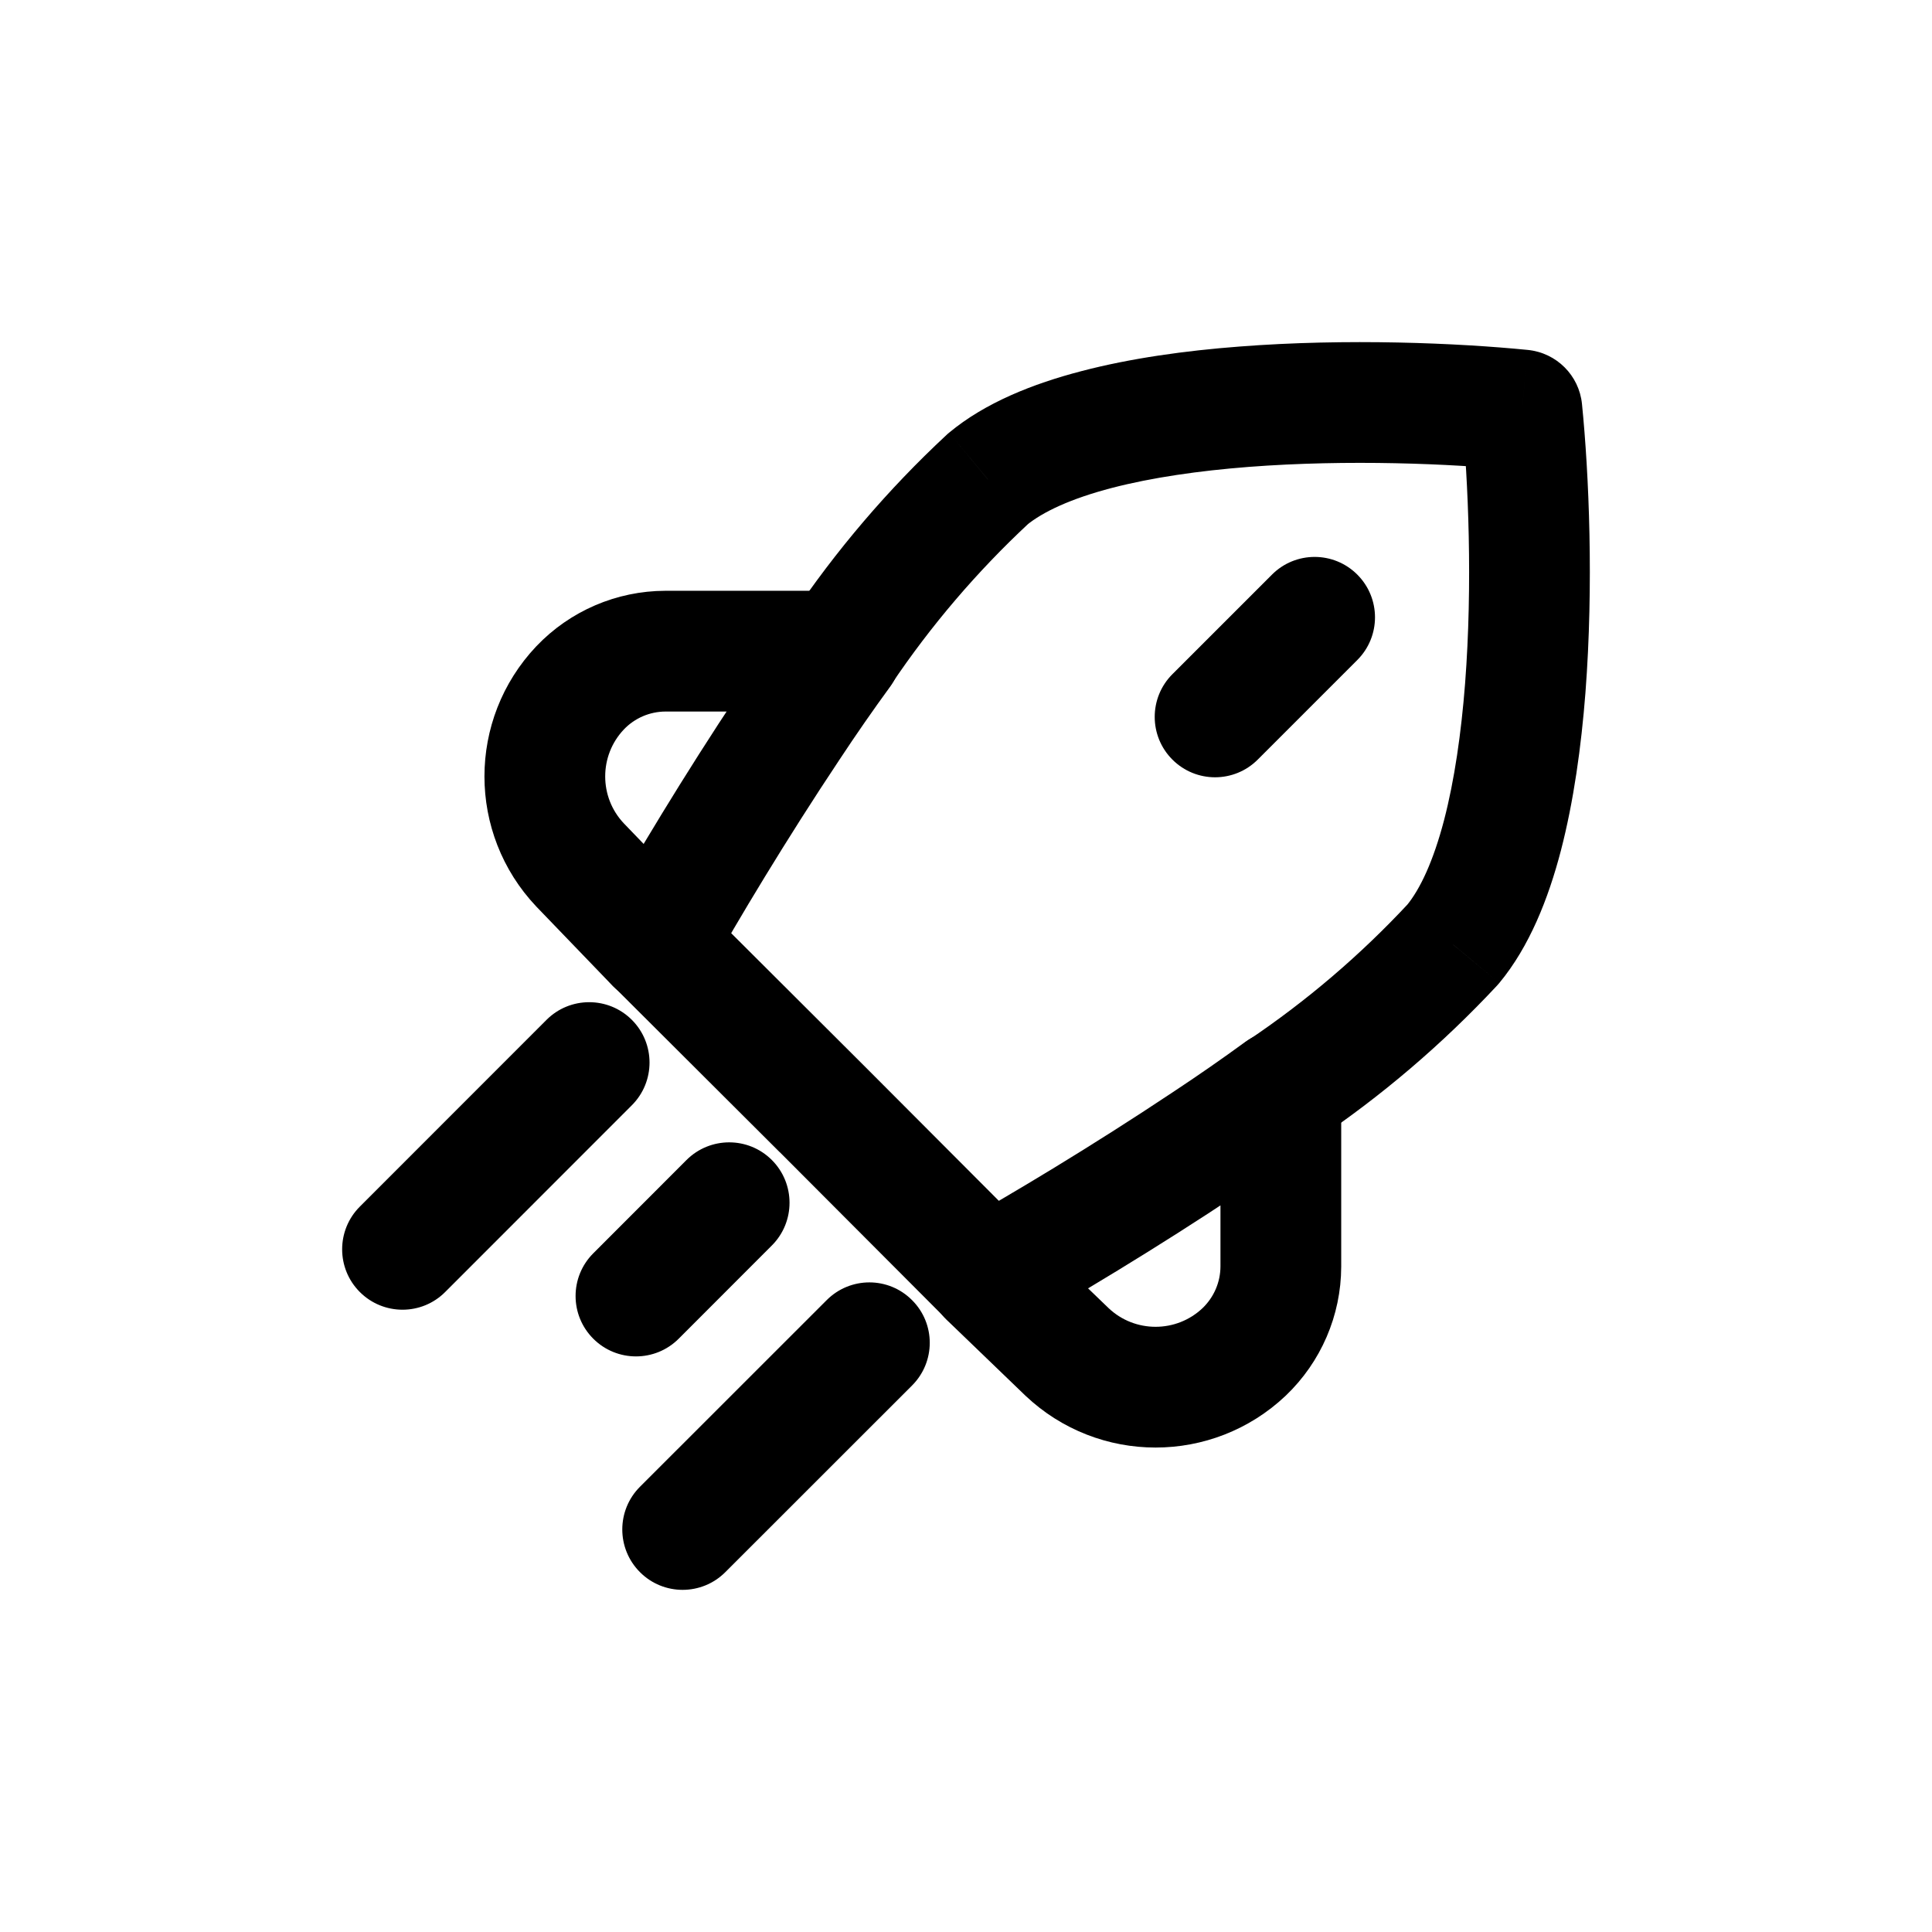
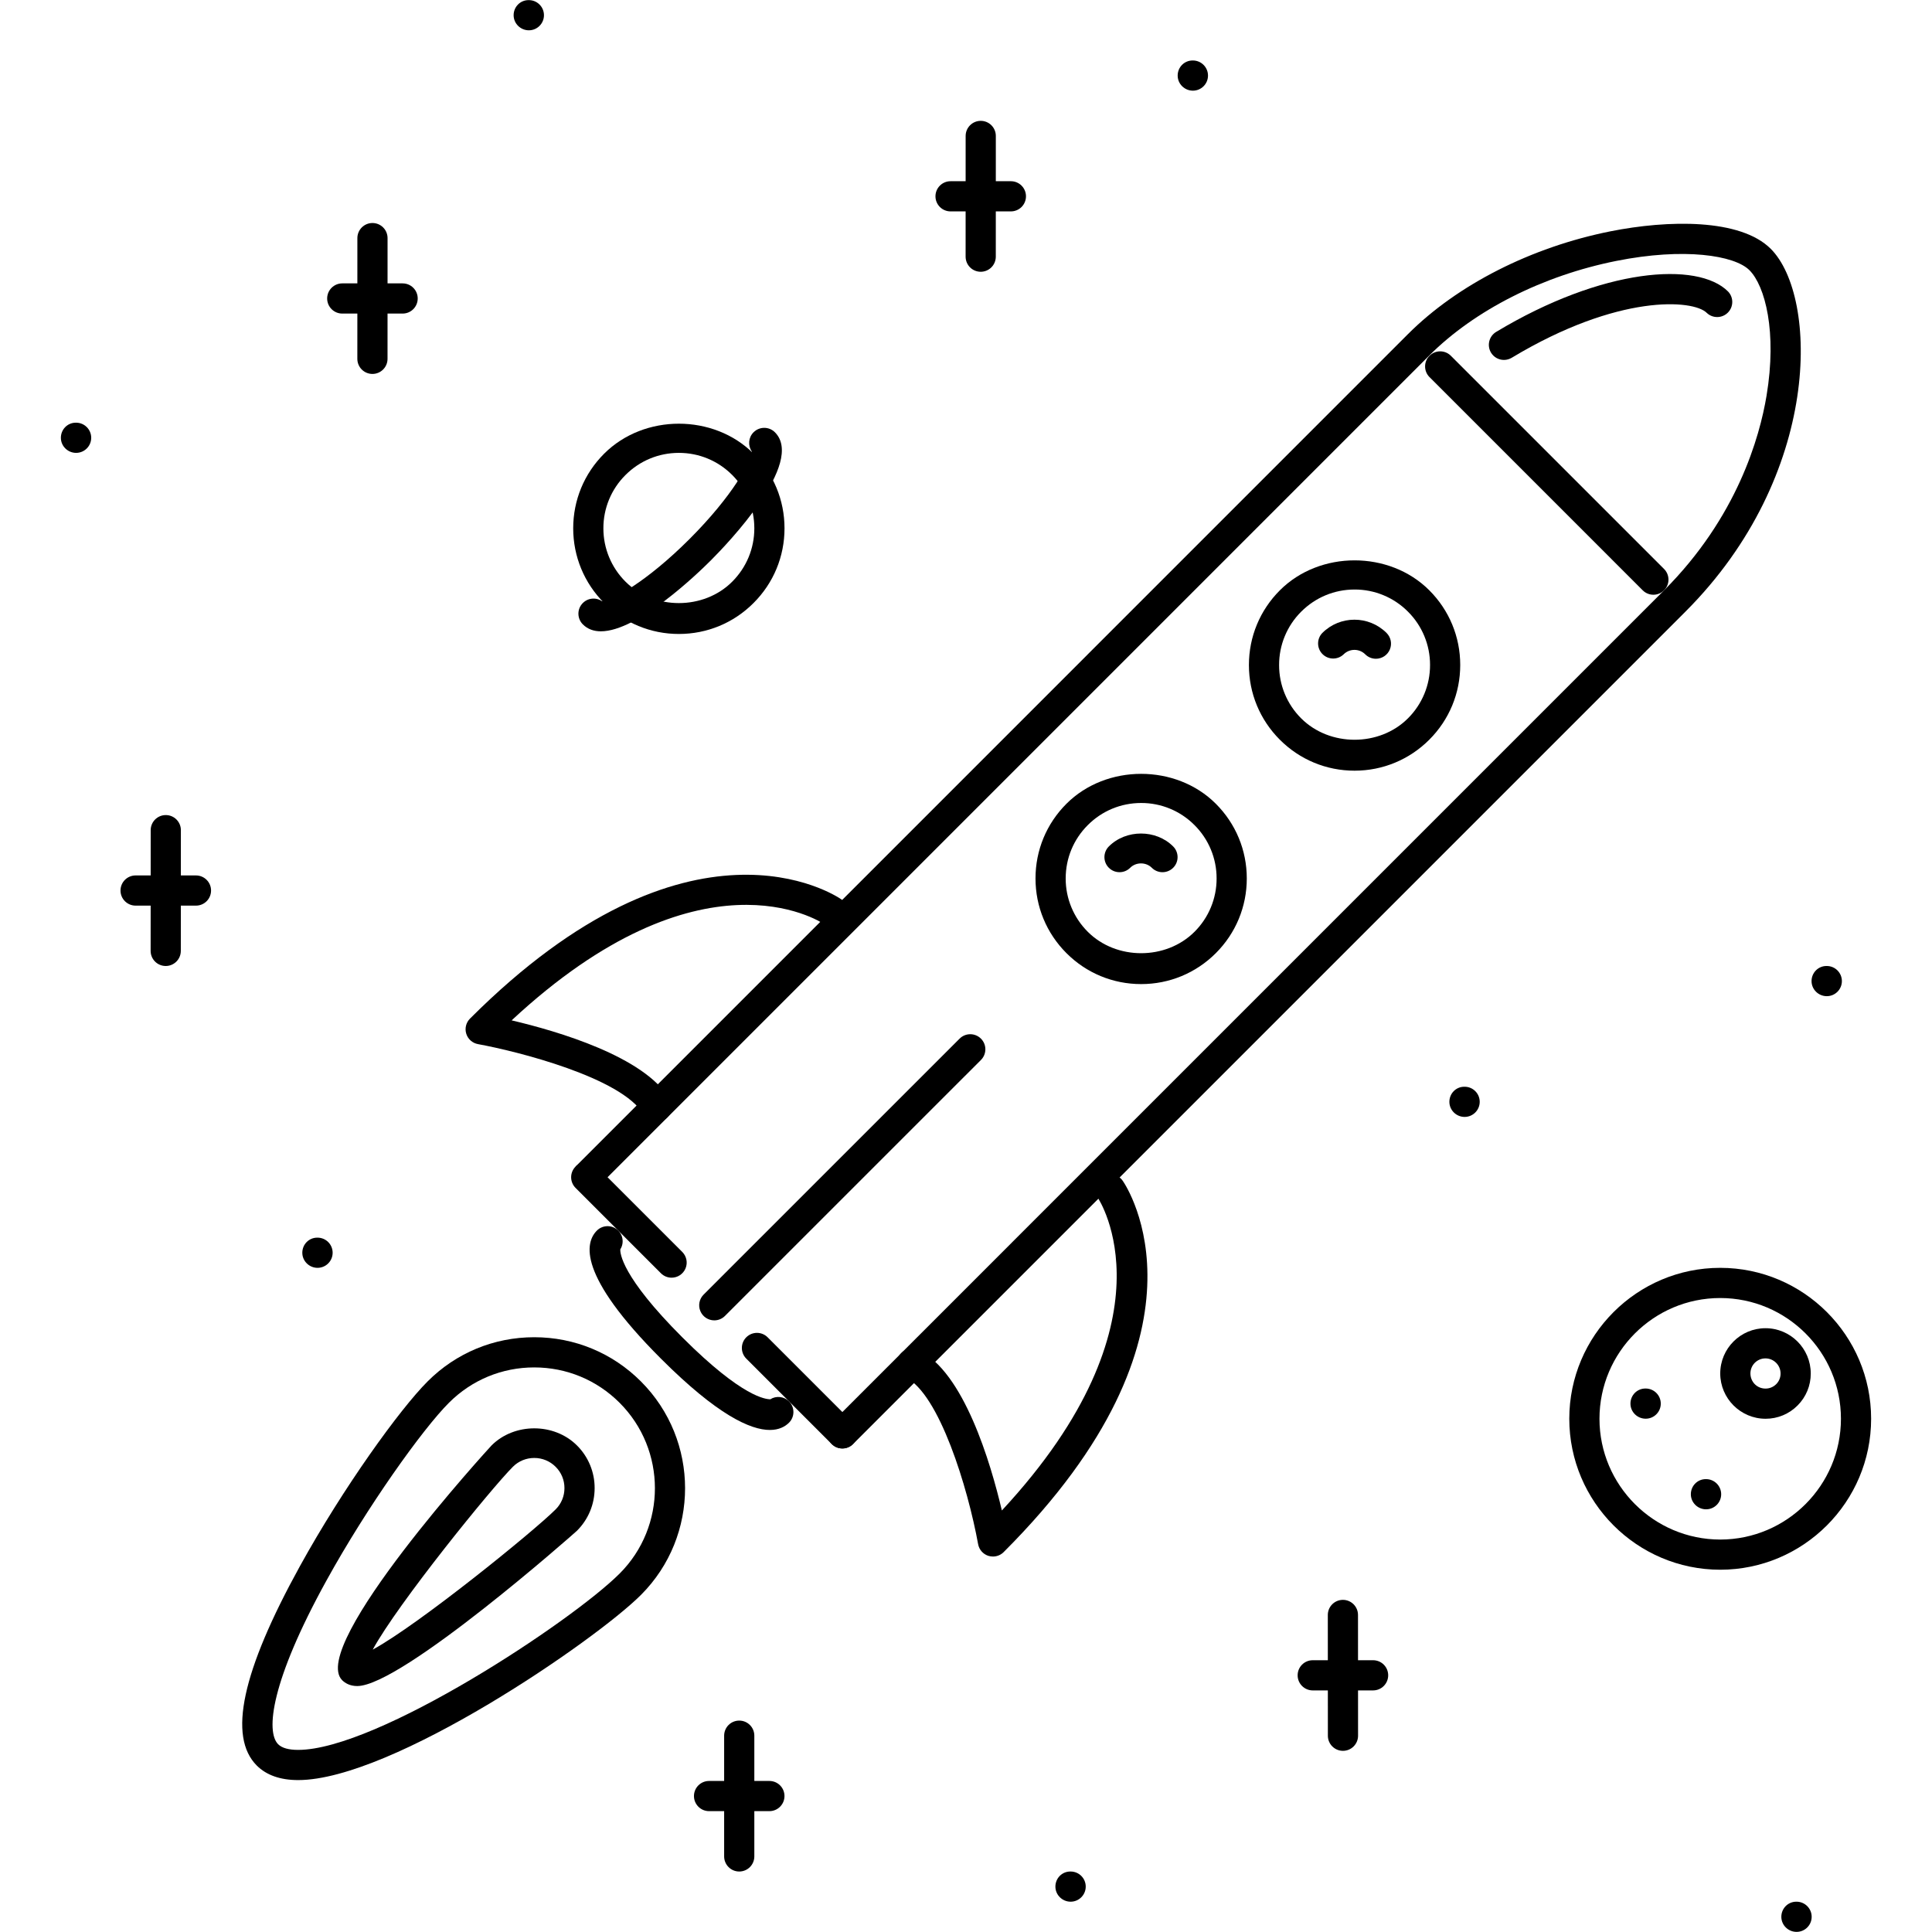
- <svg xmlns="http://www.w3.org/2000/svg" width="800px" height="800px" viewBox="0 0 24 24" fill="none">
-   <path fill-rule="evenodd" clip-rule="evenodd" d="M9.805 9.02C9.128 10.036 8.519 11.053 8.145 11.72L7.206 10.745C6.622 10.128 6.622 9.162 7.206 8.545C7.482 8.255 7.865 8.09 8.266 8.089H10.451C10.233 8.388 10.016 8.7 9.805 9.02Z" stroke="#000000" stroke-width="1.5" stroke-linecap="round" stroke-linejoin="round" />
-   <path fill-rule="evenodd" clip-rule="evenodd" d="M14.98 14.195C13.964 14.872 12.947 15.481 12.28 15.855L13.255 16.794C13.872 17.378 14.838 17.378 15.455 16.794C15.745 16.517 15.91 16.134 15.911 15.734V13.549C15.612 13.767 15.3 13.984 14.98 14.195Z" stroke="#000000" stroke-width="1.5" stroke-linecap="round" stroke-linejoin="round" />
-   <path d="M7.849 13.73C8.142 13.437 8.142 12.962 7.849 12.669C7.556 12.376 7.081 12.377 6.789 12.669L7.849 13.73ZM4.47 14.989C4.177 15.282 4.177 15.757 4.47 16.05C4.763 16.343 5.238 16.343 5.53 16.05L4.47 14.989ZM9.589 15.471C9.881 15.178 9.881 14.703 9.588 14.41C9.295 14.117 8.82 14.118 8.527 14.411L9.589 15.471ZM7.369 15.57C7.077 15.863 7.077 16.337 7.37 16.63C7.663 16.923 8.138 16.923 8.431 16.63L7.369 15.57ZM8.675 11.185C8.381 10.892 7.907 10.893 7.614 11.186C7.321 11.479 7.322 11.954 7.615 12.247L8.675 11.185ZM10.217 13.783L10.748 13.253L10.747 13.252L10.217 13.783ZM11.753 16.384C12.046 16.678 12.52 16.678 12.814 16.386C13.107 16.093 13.107 15.618 12.815 15.325L11.753 16.384ZM9.828 7.664C9.597 8.008 9.689 8.474 10.033 8.705C10.377 8.936 10.842 8.845 11.073 8.501L9.828 7.664ZM12.269 5.952L11.79 5.375C11.779 5.384 11.768 5.393 11.758 5.403L12.269 5.952ZM18.906 5.094L19.652 5.019C19.617 4.664 19.336 4.383 18.98 4.347L18.906 5.094ZM18.048 11.732L18.597 12.243C18.607 12.232 18.616 12.222 18.625 12.211L18.048 11.732ZM15.499 12.927C15.155 13.158 15.063 13.624 15.294 13.968C15.525 14.312 15.992 14.403 16.335 14.172L15.499 12.927ZM11.33 17.211C11.623 16.918 11.623 16.443 11.33 16.151C11.038 15.857 10.563 15.857 10.27 16.15L11.33 17.211ZM7.95 18.469C7.657 18.762 7.657 19.237 7.95 19.53C8.242 19.823 8.717 19.823 9.01 19.53L7.95 18.469ZM16.861 8.199C17.154 7.906 17.154 7.431 16.861 7.138C16.568 6.845 16.094 6.845 15.801 7.138L16.861 8.199ZM14.564 8.375C14.271 8.668 14.271 9.143 14.564 9.436C14.857 9.729 15.331 9.729 15.624 9.436L14.564 8.375ZM6.789 12.669L4.47 14.989L5.53 16.05L7.849 13.73L6.789 12.669ZM8.527 14.411L7.369 15.57L8.431 16.63L9.589 15.471L8.527 14.411ZM7.615 12.247L9.687 14.314L10.747 13.252L8.675 11.185L7.615 12.247ZM9.686 14.312L11.753 16.384L12.815 15.325L10.748 13.253L9.686 14.312ZM11.073 8.501C11.564 7.771 12.137 7.1 12.78 6.501L11.758 5.403C11.03 6.08 10.383 6.839 9.828 7.664L11.073 8.501ZM12.748 6.528C12.953 6.358 13.306 6.193 13.813 6.061C14.309 5.932 14.894 5.848 15.511 5.8C16.746 5.705 18.033 5.76 18.832 5.84L18.98 4.347C18.113 4.261 16.736 4.201 15.396 4.305C14.726 4.356 14.046 4.45 13.435 4.61C12.835 4.766 12.239 5.001 11.79 5.375L12.748 6.528ZM18.16 5.168C18.239 5.967 18.295 7.254 18.2 8.489C18.152 9.106 18.068 9.691 17.939 10.187C17.806 10.695 17.642 11.047 17.471 11.252L18.625 12.211C18.998 11.761 19.234 11.165 19.39 10.566C19.549 9.954 19.643 9.274 19.695 8.604C19.798 7.263 19.739 5.886 19.652 5.019L18.16 5.168ZM17.499 11.22C16.9 11.864 16.229 12.437 15.499 12.927L16.335 14.172C17.16 13.618 17.919 12.97 18.597 12.243L17.499 11.22ZM10.27 16.15L7.95 18.469L9.01 19.53L11.33 17.211L10.27 16.15ZM15.801 7.138L14.564 8.375L15.624 9.436L16.861 8.199L15.801 7.138Z" fill="#000000" />
+ <svg xmlns="http://www.w3.org/2000/svg" width="800px" height="800px" viewBox="0 0 1024 1024" fill="#000000" class="icon" version="1.1">
+   <path d="M526.294 824.994c-0.796 0-1.61-0.124-2.39-0.344a8.02 8.02 0 0 1-5.484-6.216c-5.374-29.624-20.59-79.834-38.526-88.428a8.03 8.03 0 0 1-3.75-10.686 8.02 8.02 0 0 1 10.688-3.75c23.996 11.532 38.212 59.68 44.18 85.02 93.754-100.924 51.37-164.976 50.916-165.632a7.982 7.982 0 0 1 2.032-11.124c3.578-2.5 8.624-1.624 11.124 2.032 2.234 3.218 53.384 80.366-63.132 196.788a7.99 7.99 0 0 1-5.658 2.34zM348.038 594.618a8.03 8.03 0 0 1-6.876-3.906c-11.67-19.652-67.35-33.588-87.816-37.306a8.016 8.016 0 0 1-6.218-5.5 7.994 7.994 0 0 1 1.984-8.03c116.486-116.508 193.646-65.422 196.85-63.172a7.99 7.99 0 0 1 2.032 11.124c-2.5 3.64-7.466 4.516-11.092 2.062-2.75-1.89-65.586-42.228-165.728 50.924 24.496 5.75 70.38 19.214 83.738 41.712a7.988 7.988 0 0 1-2.782 10.966 8.12 8.12 0 0 1-4.092 1.126zM189.338 893.64c-4.03 0-6.56-1.688-7.982-3.094-18.076-18.09 78.178-123.42 79.194-124.452 12.092-12.06 33.166-12.06 45.26 0.032a31.702 31.702 0 0 1 9.358 22.59c0 8.562-3.328 16.592-9.374 22.624-0.83 0.844-92.926 82.3-116.456 82.3z m93.832-120.89a15.924 15.924 0 0 0-11.31 4.656c-11.56 11.56-60.96 72.428-74.302 96.926 24.496-13.344 85.364-62.742 96.924-74.304a15.796 15.796 0 0 0 4.688-11.31 15.78 15.78 0 0 0-4.672-11.28 15.892 15.892 0 0 0-11.328-4.688z" fill="" />
+   <path d="M158.014 943.478c-9.42 0-16.792-2.594-21.902-7.686-15.358-15.374-7.89-49.932 22.824-105.644 22.966-41.68 53.026-83.3 67.696-97.956 15.092-15.124 35.166-23.434 56.524-23.434s41.448 8.31 56.554 23.434c31.168 31.184 31.2 81.928 0.046 113.112-24.512 24.496-132.014 98.174-181.742 98.174z m125.14-218.72c-17.092 0-33.136 6.654-45.212 18.746-13.966 13.938-43.416 55.182-64.992 94.364-29.418 53.336-32.134 79.99-25.528 86.614 2 2 5.562 3 10.592 3 41.918 0 144.78-67.866 170.432-93.488 24.918-24.934 24.886-65.552-0.046-90.488-12.094-12.094-28.154-18.748-45.246-18.748zM446.476 767.72a7.996 7.996 0 0 1-5.654-13.654l441.16-441.17c38.776-38.776 50.682-81.272 54.322-103.142 5.638-33.84-0.75-58.226-9.078-66.554-7.874-7.874-34.636-12.092-70.552-4.906-38.932 7.78-75.068 26.06-99.142 50.134L316.37 629.614l-11.31-11.31L746.22 177.118c26.246-26.262 65.368-46.12 107.33-54.508 30.496-6.092 68.88-6.858 84.99 9.28 25.246 25.246 27.278 119.796-45.246 192.318l-441.16 441.17a7.98 7.98 0 0 1-5.658 2.342z" fill="" />
+   <path d="M797.12 190.772a7.992 7.992 0 0 1-6.86-3.876 8.024 8.024 0 0 1 2.734-10.982c56.398-33.95 106.83-37.542 122.922-21.404a8 8 0 0 1-11.31 11.312c-7.078-7.062-46.792-10.25-103.364 23.808a8.08 8.08 0 0 1-4.122 1.142zM378.58 699.822a8 8 0 0 1-5.656-13.654l135.686-135.67a7.996 7.996 0 1 1 11.31 11.31l-135.686 135.672a7.97 7.97 0 0 1-5.654 2.342zM355.958 677.202a7.972 7.972 0 0 1-5.654-2.344l-45.244-45.244a7.996 7.996 0 1 1 11.31-11.31l45.244 45.244a7.996 7.996 0 0 1-5.656 13.654zM446.476 767.72a7.968 7.968 0 0 1-5.654-2.344l-45.276-45.276a7.996 7.996 0 1 1 11.31-11.31l45.276 45.276a7.996 7.996 0 0 1-5.656 13.654zM717.942 408.478c-14.966 0-29.012-5.828-39.588-16.404-10.576-10.578-16.404-24.638-16.404-39.59 0-14.966 5.828-29.028 16.404-39.604 21.152-21.168 58.04-21.168 79.194-0.016 10.576 10.576 16.402 24.636 16.402 39.588 0 14.966-5.826 29.028-16.402 39.606-10.58 10.576-24.656 16.42-39.606 16.42z m0.016-96.02c-10.686 0-20.73 4.172-28.292 11.732a39.74 39.74 0 0 0-11.716 28.292 39.728 39.728 0 0 0 11.716 28.278c15.092 15.092 41.448 15.108 56.57-0.016a39.74 39.74 0 0 0 11.718-28.294 39.738 39.738 0 0 0-11.718-28.278 39.73 39.73 0 0 0-28.278-11.714zM604.832 521.588c-14.968 0-29.028-5.826-39.59-16.404-10.576-10.576-16.404-24.636-16.404-39.588 0-14.966 5.828-29.028 16.404-39.588 21.124-21.122 58.024-21.154 79.178 0 10.576 10.578 16.404 24.638 16.404 39.588s-5.828 29.012-16.404 39.588c-10.576 10.578-24.638 16.404-39.588 16.404z m0-95.988c-10.688 0-20.732 4.156-28.278 11.718-7.562 7.544-11.718 17.59-11.718 28.278a39.734 39.734 0 0 0 11.718 28.278c15.074 15.108 41.416 15.138 56.554 0a39.74 39.74 0 0 0 11.716-28.278 39.74 39.74 0 0 0-11.716-28.278 39.728 39.728 0 0 0-28.276-11.718zM904.262 799.966c-4.422 0-8.078-3.562-8.078-8 0-4.404 3.5-7.998 7.906-7.998h0.172a8.014 8.014 0 0 1 7.998 7.998c0 4.438-3.592 8-7.998 8zM280.31 16.06c-4.42 0-8.076-3.578-8.076-8 0-4.42 3.5-7.998 7.904-7.998h0.172c4.406 0 8 3.578 8 7.998 0 4.422-3.594 8-8 8zM632.266 48.056c-4.422 0-8.078-3.578-8.078-8 0-4.42 3.5-7.998 7.906-7.998h0.172a8.004 8.004 0 0 1 7.998 7.998c0 4.422-3.592 8-7.998 8zM40.342 240.032c-4.422 0-8.076-3.578-8.076-8 0-4.42 3.5-7.998 7.904-7.998h0.172c4.406 0 8 3.578 8 7.998 0 4.422-3.594 8-8 8zM168.31 671.982c-4.422 0-8.078-3.594-8.078-7.998 0-4.438 3.5-8 7.906-8h0.172a7.994 7.994 0 0 1 7.998 8 8.014 8.014 0 0 1-7.998 7.998zM567.46 1007.94c-4.422 0-8.078-3.594-8.078-8 0-4.436 3.5-7.998 7.906-7.998h0.172c4.406 0 8 3.562 8 7.998 0 4.406-3.592 8-8 8zM952.222 1023.938c-4.42 0-8.076-3.562-8.076-8 0-4.406 3.5-7.998 7.904-7.998h0.172c4.406 0 8 3.592 8 7.998 0 4.438-3.594 8-8 8zM776.278 591.992c-4.422 0-8.076-3.592-8.076-7.998 0-4.438 3.498-7.998 7.904-7.998h0.172c4.406 0 8 3.56 8 7.998a8.014 8.014 0 0 1-8 7.998zM968.238 527.994c-4.422 0-8.078-3.578-8.078-8 0-4.42 3.5-7.998 7.906-7.998h0.172a8.004 8.004 0 0 1 7.998 7.998c0 4.422-3.594 8-7.998 8zM872.25 751.942c-4.422 0-8.078-3.562-8.078-8 0-4.404 3.5-7.998 7.906-7.998h0.172a8.014 8.014 0 0 1 7.998 7.998c0 4.436-3.592 8-7.998 8z" fill="" />
+   <path d="M911.76 831.992c-44.104-0.032-79.99-35.932-80.006-80.02 0.016-44.12 35.902-79.99 79.99-79.99 44.104 0 79.99 35.872 79.99 79.99 0 44.088-35.87 79.988-79.974 80.02z m-0.016-144.012c-35.276 0-63.974 28.714-63.99 63.992 0.016 35.278 28.73 63.992 64.006 64.024 35.278-0.032 63.976-28.746 63.976-64.024 0-35.308-28.698-63.992-63.992-63.992z" fill="" />
+   <path d="M935.79 751.972c-13.234 0-24.014-10.782-24.03-23.996 0-13.25 10.764-23.998 23.982-23.998 13.232 0 23.996 10.78 23.996 23.998a23.774 23.774 0 0 1-6.968 16.934 23.76 23.76 0 0 1-16.98 7.062z m-0.064-31.996a7.972 7.972 0 0 0-7.968 7.968c0.016 4.498 3.516 8.03 8 8.03h0.032c2.14 0 4.138-0.844 5.638-2.344s2.312-3.5 2.312-5.624a8.026 8.026 0 0 0-8.014-8.03zM711.8 927.98a8.004 8.004 0 0 1-7.998-7.998l-0.032-64.024a8.004 8.004 0 0 1 7.998-7.998c4.422 0 8 3.592 8 7.998l0.032 64.024a8.006 8.006 0 0 1-8 7.998z" fill="" />
+   <path d="M727.77 895.954h-31.996c-4.422 0-8-3.594-8-7.998 0-4.438 3.578-8 8-8h31.996a7.984 7.984 0 0 1 7.998 8 8.004 8.004 0 0 1-7.998 7.998zM391.812 991.942c-4.422 0-8-3.594-8-8v-63.99c0-4.438 3.578-8 8-8s7.998 3.562 7.998 8v63.99c0 4.406-3.576 8-7.998 8z" fill="" />
+   <path d="M407.794 959.946h-31.98c-4.422 0-8-3.594-8-8a7.984 7.984 0 0 1 8-7.998h31.98a7.982 7.982 0 0 1 7.998 7.998c0 4.406-3.576 8-7.998 8zM197.4 198.192c-4.422 0-8-3.578-8-8l0.016-63.992a7.994 7.994 0 0 1 8-7.998 7.994 7.994 0 0 1 7.998 7.998l-0.016 63.992c0 4.424-3.578 8-7.998 8z" fill="" />
+   <path d="M213.398 166.198H181.402c-4.422 0-8-3.578-8-8a7.994 7.994 0 0 1 8-7.998h31.996a7.994 7.994 0 0 1 7.998 7.998c0 4.422-3.578 8-7.998 8zM519.794 144.042a7.994 7.994 0 0 1-7.998-7.998l0.016-63.992c0-4.422 3.578-8 7.998-8 4.422 0 8 3.578 8 8l-0.016 63.992a7.994 7.994 0 0 1-8 7.998z" fill="" />
+   <path d="M535.792 112.046h-31.98a7.994 7.994 0 0 1-7.998-7.998c0-4.422 3.578-8 7.998-8h31.98c4.422 0 8 3.578 8 8a7.994 7.994 0 0 1-8 7.998zM87.836 511.996a7.994 7.994 0 0 1-7.998-8l0.032-63.992c0-4.42 3.576-8 7.998-8 4.422 0 8 3.578 8 8l-0.032 63.992c0 4.422-3.578 8-8 8z" fill="" />
+   <path d="M103.866 480H71.87c-4.422 0-7.998-3.578-7.998-8s3.576-8 7.998-8h31.996c4.422 0 7.998 3.578 7.998 8s-3.576 8-7.998 8zM359.816 336.018c-14.936 0-28.996-5.828-39.588-16.404-10.578-10.578-16.404-24.638-16.42-39.588 0-14.952 5.826-29.012 16.404-39.572 21.184-21.17 58.024-21.186 79.176-0.016 10.594 10.576 16.42 24.636 16.42 39.588s-5.826 29.012-16.42 39.588c-10.56 10.578-24.62 16.404-39.572 16.404z m0-95.986c-10.686 0-20.732 4.17-28.292 11.732a39.668 39.668 0 0 0-11.716 28.262 39.814 39.814 0 0 0 11.732 28.278c15.124 15.124 41.448 15.124 56.54 0 7.562-7.56 11.732-17.606 11.732-28.278 0-10.67-4.17-20.716-11.732-28.278-7.562-7.562-17.594-11.716-28.264-11.716z" fill="" />
+   <path d="M318.478 334.612c-3.704 0-6.984-1.11-9.562-3.686a8 8 0 0 1 10.188-12.25c5.124-0.296 23.308-9.952 46.354-32.98 23.058-23.06 32.712-41.26 33.01-46.4-2.138-3.11-1.842-7.422 0.938-10.186a8 8 0 0 1 11.312 0c16.154 16.154-25.452 59.398-33.95 67.898-7.142 7.14-38.778 37.604-58.29 37.604z" fill="" />
+   <path d="M876.328 315.224a7.976 7.976 0 0 1-5.656-2.344l-113.124-113.126a8 8 0 0 1 11.31-11.312l113.124 113.126a7.996 7.996 0 0 1 0 11.31 7.954 7.954 0 0 1-5.654 2.346z" fill="" />
+   <path d="M408.03 757.91c-10.204 0-27.778-7.844-57.726-37.808-44.292-44.276-40.278-61.524-33.934-67.868a7.996 7.996 0 0 1 12.404 9.938c-0.124 1.906 0.5 14.28 32.84 46.62 32.292 32.306 44.478 32.744 46.634 32.87a8.006 8.006 0 0 1 9.936 1.094 8 8 0 0 1 0 11.312c-2.048 2.03-5.25 3.842-10.154 3.842z" fill="" />
+   <path d="M616.142 462.284a7.976 7.976 0 0 1-5.656-2.344c-3.092-3.092-8.374-3.092-11.466 0a7.996 7.996 0 0 1-11.31 0c-3.124-3.108-3.124-8.17 0-11.31 9.092-9.124 24.996-9.124 34.088 0 3.124 3.14 3.124 8.202 0 11.31a7.976 7.976 0 0 1-5.656 2.344z" fill="" />
+   <path d="M729.268 349.158a7.98 7.98 0 0 1-5.654-2.342 8.128 8.128 0 0 0-11.468 0 8 8 0 0 1-11.31-11.312c9.404-9.406 24.686-9.406 34.09 0a8 8 0 0 1-5.658 13.654z" fill="" />
</svg>
